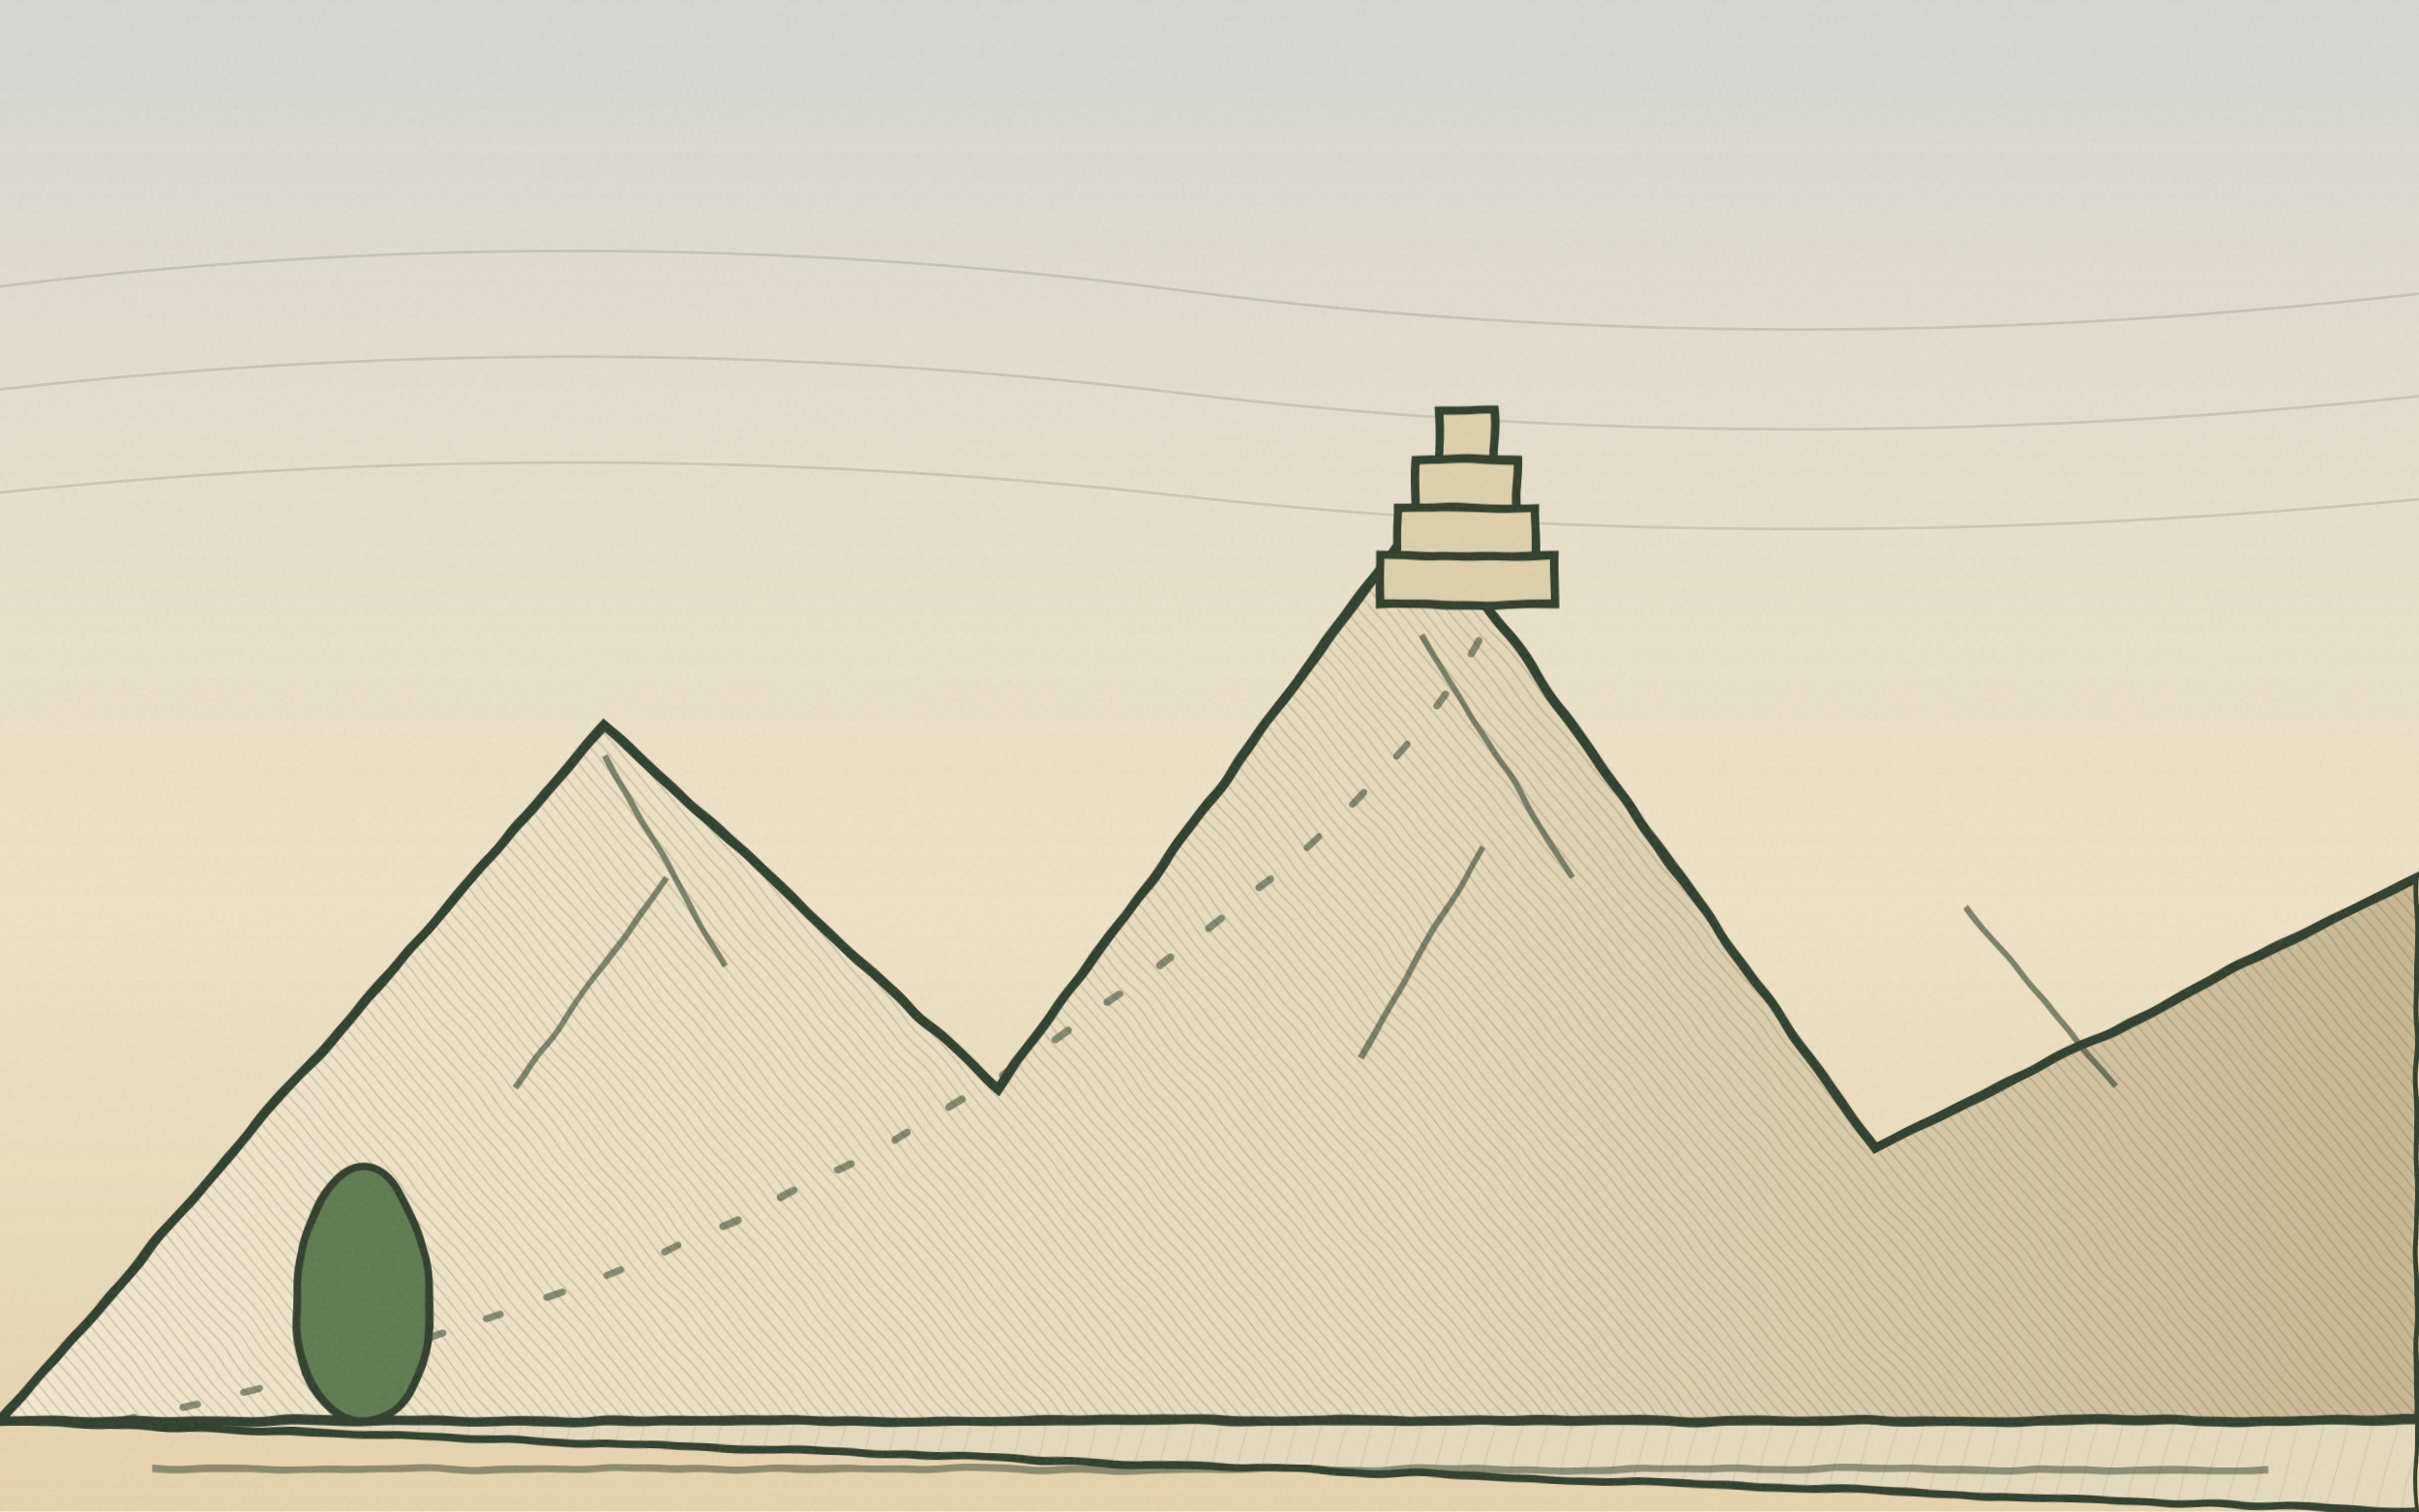
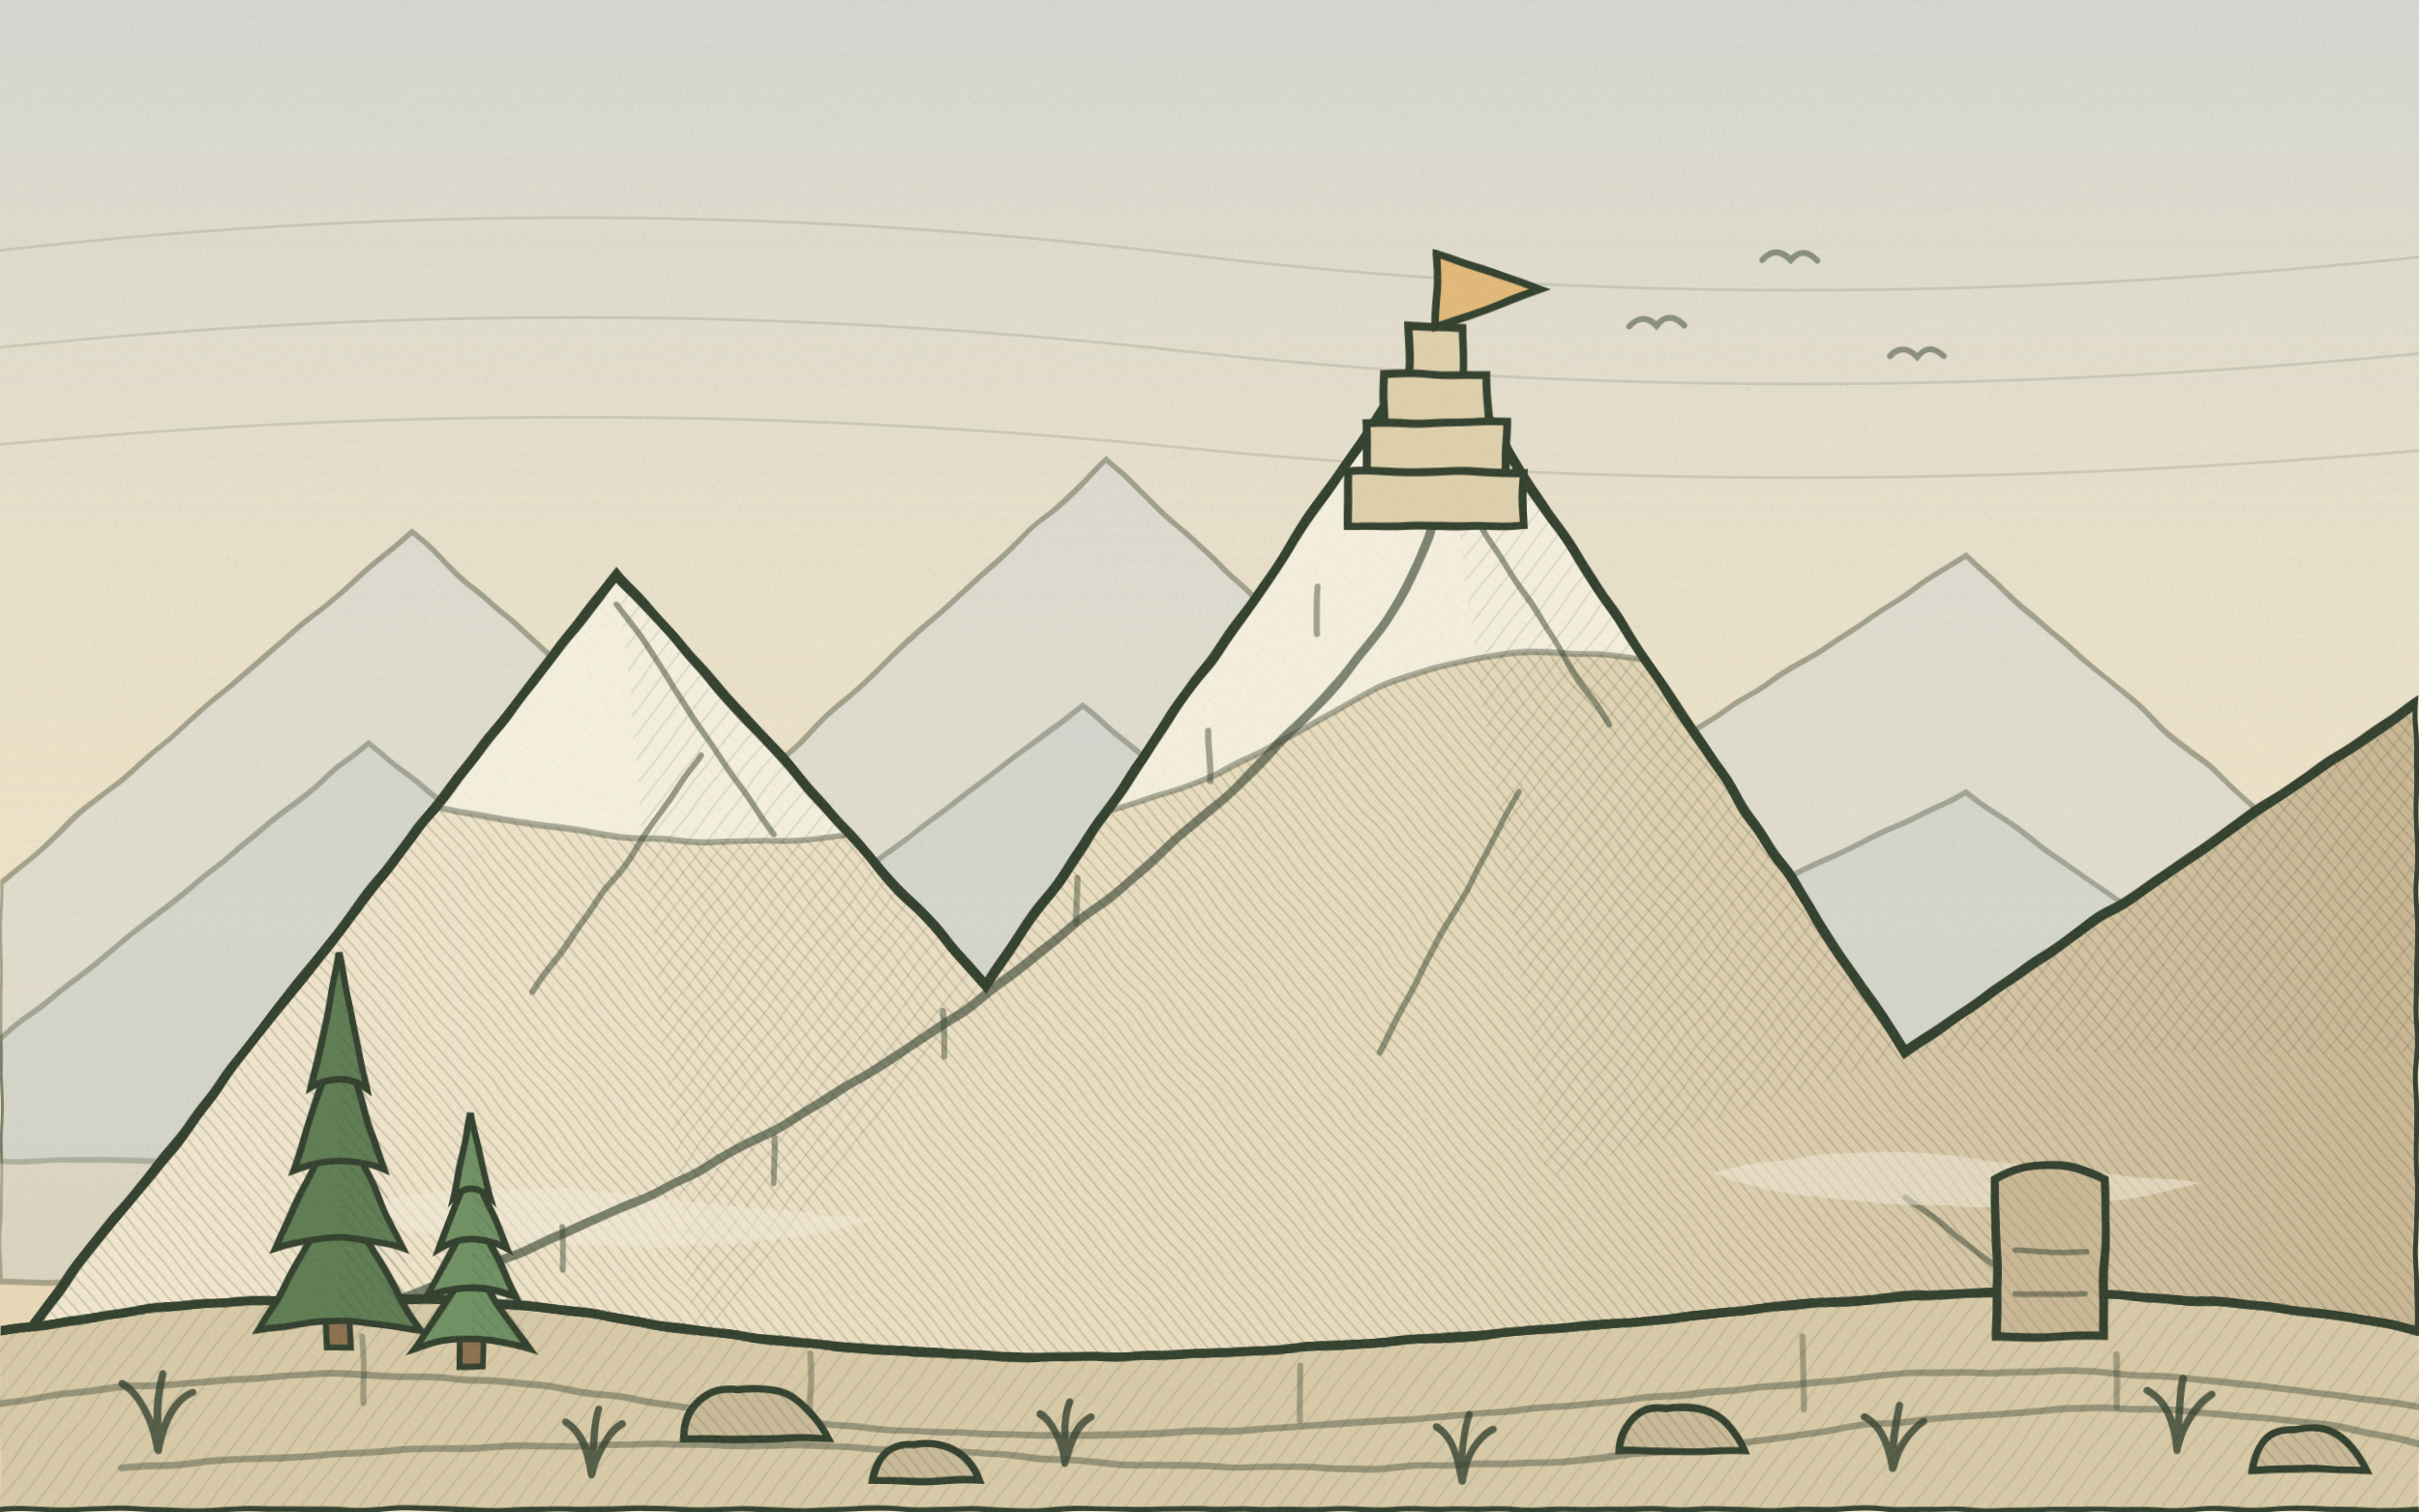
<svg xmlns="http://www.w3.org/2000/svg" viewBox="0 0 800 500">
  <defs>
    <linearGradient id="pap" x1="0" y1="0" x2="0" y2="1">
      <stop offset="0%" stop-color="#f7eeda" />
      <stop offset="60%" stop-color="#f1e5cb" />
      <stop offset="100%" stop-color="#e7d9ba" />
    </linearGradient>
    <linearGradient id="sky" x1="0" y1="0" x2="0" y2="1">
      <stop offset="0%" stop-color="#8fa8bd" stop-opacity=".34" />
      <stop offset="62%" stop-color="#e2d3a6" stop-opacity=".13" />
      <stop offset="100%" stop-color="#e2b877" stop-opacity=".20" />
    </linearGradient>
    <linearGradient id="ga" x1="0.1" y1="0" x2="0.9" y2="1">
      <stop offset="0%" stop-color="#b6b49a" />
      <stop offset="100%" stop-color="#6b6a56" />
    </linearGradient>
    <linearGradient id="gb" x1="0" y1="0" x2="1" y2="0">
      <stop offset="0%" stop-color="#f3e8cf" />
      <stop offset="58%" stop-color="#e8dbbc" />
      <stop offset="100%" stop-color="#c9b691" />
    </linearGradient>
+     <radialGradient id="glow" cx="0.5" cy="0.5" r="0.5">
+       <stop offset="0%" stop-color="#f4d489" stop-opacity=".85" />
+       <stop offset="100%" stop-color="#f4d489" stop-opacity="0" />
+     </radialGradient>
    <pattern id="hx" width="5" height="5" patternTransform="rotate(38)" patternUnits="userSpaceOnUse">
      <line x1="0" y1="0" x2="0" y2="5" stroke="#2f3d2a" stroke-width="1" opacity=".40" />
    </pattern>
    <pattern id="hx2" width="3.2" height="3.2" patternTransform="rotate(-40)" patternUnits="userSpaceOnUse">
      <line x1="0" y1="0" x2="0" y2="3.2" stroke="#2f3d2a" stroke-width="1" opacity=".48" />
    </pattern>
    <pattern id="hf" width="8" height="8" patternTransform="rotate(15)" patternUnits="userSpaceOnUse">
      <line x1="0" y1="0" x2="0" y2="8" stroke="#2f3d2a" stroke-width=".8" opacity=".20" />
    </pattern>
    <filter id="grain">
      <feTurbulence type="fractalNoise" baseFrequency="0.75" numOctaves="4" />
      <feColorMatrix type="saturate" values="0" />
      <feComponentTransfer>
        <feFuncA type="linear" slope="0.13" />
      </feComponentTransfer>
    </filter>
    <filter id="rough">
      <feTurbulence type="fractalNoise" baseFrequency="0.04" numOctaves="2" result="n" />
-       <feDisplacementMap in="SourceGraphic" in2="n" scale="2.4" xChannelSelector="R" yChannelSelector="G" />
+       <feDisplacementMap in="SourceGraphic" in2="n" scale="2.2" xChannelSelector="R" yChannelSelector="G" />
    </filter>
  </defs>
  <rect width="800" height="500" fill="url(#pap)" />
  <rect width="800" height="500" fill="url(#sky)" />
-   <g stroke="#2f3d2a" stroke-width=".9" opacity=".15" fill="none">
-     <path d="M-10 96q200-26 400 0t420 0M-10 130q200-24 400 0t420 0M-10 164q200-22 400 0t422 0" />
+   <g stroke="#2f3d2a" stroke-width=".9" opacity=".14" fill="none">
+     <path d="M-10 84q200-24 400 0t420 0M-10 116q200-22 400 0t420 0M-10 148q200-20 400 0t422 0" />
  </g>
  <g filter="url(#rough)">
-     <path d="M0 470l160-140 140 100 140-140 160 170 200-100v140z" fill="#e5dabd" stroke="#2f3d2a" stroke-width="2.6" />
-     <path d="M0 470l160-140 140 100 140-140 160 170 200-100v140z" fill="url(#hf)" stroke="none" opacity=".5" />
-     <path d="M0 470l200-230 130 120 140-190 150 210 180-90v180z" fill="url(#gb)" stroke="#2f3d2a" stroke-width="3.2" />
-     <path d="M0 470l200-230 130 120 140-190 150 210 180-90v180z" fill="url(#hx2)" stroke="none" opacity=".42" />
-     <g stroke="#2f3d2a" stroke-width="2" fill="none" opacity=".6">
-       <path d="M200 250l40 70M220 290l-50 70M470 210l50 80M490 280l-40 70M650 300l50 60" />
+     <path d="M0 292l136-116 104 92 126-116 136 128 148-96 150 130v70H0z" fill="#ccd4d6" stroke="#2f3d2a" stroke-width="1.8" opacity=".4" />
+     <path d="M0 344l122-98 108 84 128-96 132 106 160-78 150 106v56H0z" fill="#bfc9ca" stroke="#2f3d2a" stroke-width="1.8" opacity=".36" />
+     <clipPath id="midclip">
+       <path d="M0 452l166-160 132 116 140-158 164 190 198-118v130z" />
+     </clipPath>
+     <clipPath id="peakclip">
+       <path d="M0 452l204-262 122 136 148-214 156 236 170-116v220z" />
+     </clipPath>
+     <path d="M0 452l166-160 132 116 140-158 164 190 198-118v130z" fill="#ebe0c4" stroke="#2f3d2a" stroke-width="2.6" />
+     <path d="M0 452l166-160 132 116 140-158 164 190 198-118v130z" fill="url(#hf)" stroke="none" opacity=".4" />
+     <g clip-path="url(#midclip)">
+       <path d="M-10 300q80-22 160-8t150 4q80 4 150-18t180 2V-10H-10z" fill="#f4eddb" opacity=".9" />
    </g>
+     <path d="M0 452l166-160 132 116 140-158 164 190 198-118v130z" fill="none" stroke="#2f3d2a" stroke-width="2.6" />
+     <path d="M0 452l204-262 122 136 148-214 156 236 170-116v220z" fill="url(#gb)" stroke="#2f3d2a" stroke-width="3.2" />
+     <path d="M0 452l204-262 122 136 148-214 156 236 170-116v220z" fill="url(#hx2)" stroke="none" opacity=".44" />
+     <g clip-path="url(#peakclip)">
+       <path d="M-10 282q76-34 152-16t142 10q86 4 156-40t190 8V-10H-10z" fill="#f7f1de" opacity=".95" />
+       <path d="M-10 282q76-34 152-16t142 10q86 4 156-40t190 8" fill="none" stroke="#2f3d2a" stroke-width="2" opacity=".4" />
+     </g>
+     <path d="M0 452l204-262 122 136 148-214 156 236 170-116v220z" fill="none" stroke="#2f3d2a" stroke-width="3.2" />
+     <path d="M204 190l122 136-96 126z" fill="url(#hx)" stroke="none" opacity=".34" />
+     <path d="M474 112l156 236-118 42z" fill="url(#hx)" stroke="none" opacity=".34" />
+     <path d="M800 232l-170 116 170 0z" fill="url(#hx)" stroke="none" opacity=".34" />
+     <path d="M204 200l52 76M232 250l-56 78M474 150l58 90M502 262l-46 86M630 396l58 46" fill="none" stroke="#2f3d2a" stroke-width="2" opacity=".5" stroke-linecap="round" />
+     <path d="M110 400q46-11 96-5t84 8q-36 11-96 9t-84-12z" fill="#f4ecd9" stroke="none" opacity=".5" />
+     <path d="M566 388q40-10 84-5t78 8q-32 10-86 8t-76-11z" fill="#f4ecd9" stroke="none" opacity=".5" />
+     <path d="M60 452q170-46 288-140t126-140" fill="none" stroke="#2f3d2a" stroke-width="3" opacity=".62" stroke-linecap="round" />
+     <path d="M112 442v-14M186 420v-14M256 392v-16M312 350v-16M356 306v-16M400 258v-16M436 210v-16" fill="none" stroke="#2f3d2a" stroke-width="2" opacity=".45" stroke-linecap="round" />
    <g>
-       <path d="M456 200h58v-16h-58zM462 184h46v-16h-46zM468 168h34v-16h-34zM476 152h18v-16h-18z" fill="#dfd0ab" stroke="#2f3d2a" stroke-width="2.8" />
+       <path d="M446 174h58v-18h-58zM452 156h46v-16h-46zM458 140h34v-16h-34zM466 124h18v-16h-18z" fill="#dfd0ab" stroke="#2f3d2a" stroke-width="2.6" />
+       <path d="M475 108v-24" fill="none" stroke="#2f3d2a" stroke-width="2.6" opacity=".75" stroke-linecap="round" />
+       <path d="M475 84l34 12-34 12z" fill="#e2b877" stroke="#2f3d2a" stroke-width="2.4" />
    </g>
-     <g stroke="#2f3d2a" stroke-width="2.4" fill="none" opacity=".55" stroke-dasharray="5 16" stroke-linecap="round">
-       <path d="M40 470q180-40 300-120t150-140" />
-     </g>
-     <g>
-       <path d="M120 470c-16 0-22-18-22-38 0-24 10-46 22-46s22 22 22 46c0 20-6 38-22 38z" fill="#5c7a4f" stroke="#2f3d2a" stroke-width="2.6" />
-     </g>
-     <path d="M50 486h700" stroke="#2f3d2a" stroke-width="2.4" opacity=".5" />
+     <path d="M-10 500v-58q120-22 214-6t186 12 200-16 220 10v58z" fill="#d8caa6" stroke="#2f3d2a" stroke-width="3" />
+     <path d="M-10 500v-58q120-22 214-6t186 12 200-16 220 10v58z" fill="url(#hx)" stroke="none" opacity=".34" />
+     <path d="M-10 500v-58q120-22 214-6t186 12 200-16 220 10v58z" fill="none" stroke="#2f3d2a" stroke-width="3" />
+     <path d="M-10 466q118-20 214-4t186 12 200-16 220 10M40 486q160-14 300-4t260-8 210 6" fill="none" stroke="#2f3d2a" stroke-width="2.2" opacity=".4" stroke-linecap="round" />
+     <path d="M120 442v22M268 448v20M430 452v18M596 442v24M700 448v18" fill="none" stroke="#2f3d2a" stroke-width="2" opacity=".35" stroke-linecap="round" />
+     <path d="M660 442v-52q18-9 36 0v52z" fill="#cbb894" stroke="#2f3d2a" stroke-width="2.8" />
+     <path d="M660 442v-52q18-9 36 0v52z" fill="url(#hx2)" stroke="none" opacity=".32" />
+     <path d="M666 414h24M666 428h24" fill="none" stroke="#2f3d2a" stroke-width="1.8" opacity=".5" stroke-linecap="round" />
+     <path d="M108 446h8v-16h-8z" fill="#8a6f4c" stroke="#2f3d2a" stroke-width="2" />
+     <path d="M85 440Q112 434 139 440L112 395z" fill="#5c7a4f" stroke="#2f3d2a" stroke-width="2.2" />
+     <path d="M91 413Q112 407 133 413L112 368z" fill="#5c7a4f" stroke="#2f3d2a" stroke-width="2.2" />
+     <path d="M97 387Q112 381 127 387L112 342z" fill="#5c7a4f" stroke="#2f3d2a" stroke-width="2.2" />
+     <path d="M103 360Q112 354 121 360L112 315z" fill="#5c7a4f" stroke="#2f3d2a" stroke-width="2.2" />
+     <path d="M112 439.6L139 439.6L112 324z" fill="url(#hx2)" stroke="none" opacity=".3" />
+     <path d="M152 452h8v-16h-8z" fill="#8a6f4c" stroke="#2f3d2a" stroke-width="2" />
+     <path d="M137 446Q156 440 175 446L156 418z" fill="#6d8f60" stroke="#2f3d2a" stroke-width="2.2" />
+     <path d="M141 429Q156 423 171 429L156 401z" fill="#6d8f60" stroke="#2f3d2a" stroke-width="2.2" />
+     <path d="M145 413Q156 407 167 413L156 385z" fill="#6d8f60" stroke="#2f3d2a" stroke-width="2.2" />
+     <path d="M150 396Q156 390 162 396L156 368z" fill="#6d8f60" stroke="#2f3d2a" stroke-width="2.2" />
+     <path d="M156 445.6L175 445.6L156 370z" fill="url(#hx2)" stroke="none" opacity=".3" />
+     <path d="M226 476q2-18 18-16q20-4 30 16z" fill="#c9ba96" stroke="#2f3d2a" stroke-width="2.4" />
+     <path d="M226 476q2-18 18-16q20-4 30 16z" fill="url(#hx2)" stroke="none" opacity=".38" />
+     <path d="M288 490q2-13 14-12q15-3 22 12z" fill="#c9ba96" stroke="#2f3d2a" stroke-width="2.4" />
+     <path d="M288 490q2-13 14-12q15-3 22 12z" fill="url(#hx2)" stroke="none" opacity=".38" />
+     <path d="M535 480q2-15 16-14q18-4 26 14z" fill="#c9ba96" stroke="#2f3d2a" stroke-width="2.4" />
+     <path d="M535 480q2-15 16-14q18-4 26 14z" fill="url(#hx2)" stroke="none" opacity=".38" />
+     <path d="M745 486q2-14 14-13q16-3 24 13z" fill="#c9ba96" stroke="#2f3d2a" stroke-width="2.4" />
+     <path d="M745 486q2-14 14-13q16-3 24 13z" fill="url(#hx2)" stroke="none" opacity=".38" />
+     <path d="M52 480q-2-17 -11-22M52 480q0-19 2-26M52 480q3-16 12-20" fill="none" stroke="#2f3d2a" stroke-width="2.4" opacity=".8" stroke-linecap="round" />
+     <path d="M196 488q-2-14 -9-18M196 488q0-16 2-22M196 488q3-13 10-17" fill="none" stroke="#2f3d2a" stroke-width="2.4" opacity=".8" stroke-linecap="round" />
+     <path d="M352 484q-2-13 -8-16M352 484q0-14 2-20M352 484q3-12 9-15" fill="none" stroke="#2f3d2a" stroke-width="2.4" opacity=".8" stroke-linecap="round" />
+     <path d="M484 490q-2-14 -9-18M484 490q0-16 2-22M484 490q3-13 10-17" fill="none" stroke="#2f3d2a" stroke-width="2.4" opacity=".8" stroke-linecap="round" />
+     <path d="M626 486q-2-13 -9-17M626 486q0-15 2-21M626 486q3-12 10-16" fill="none" stroke="#2f3d2a" stroke-width="2.4" opacity=".8" stroke-linecap="round" />
+     <path d="M720 480q-2-15 -10-20M720 480q0-18 2-24M720 480q3-14 11-19" fill="none" stroke="#2f3d2a" stroke-width="2.4" opacity=".8" stroke-linecap="round" />
+     <path d="M539 108q4-5 9 0q4-5 9 0" fill="none" stroke="#2f3d2a" stroke-width="2" opacity=".5" stroke-linecap="round" />
+     <path d="M583 86q4-5 9 0q4-5 9 0" fill="none" stroke="#2f3d2a" stroke-width="2" opacity=".5" stroke-linecap="round" />
+     <path d="M625 118q4-5 9 0q4-5 9 0" fill="none" stroke="#2f3d2a" stroke-width="2" opacity=".5" stroke-linecap="round" />
  </g>
  <rect width="800" height="500" filter="url(#grain)" opacity=".75" />
</svg>
